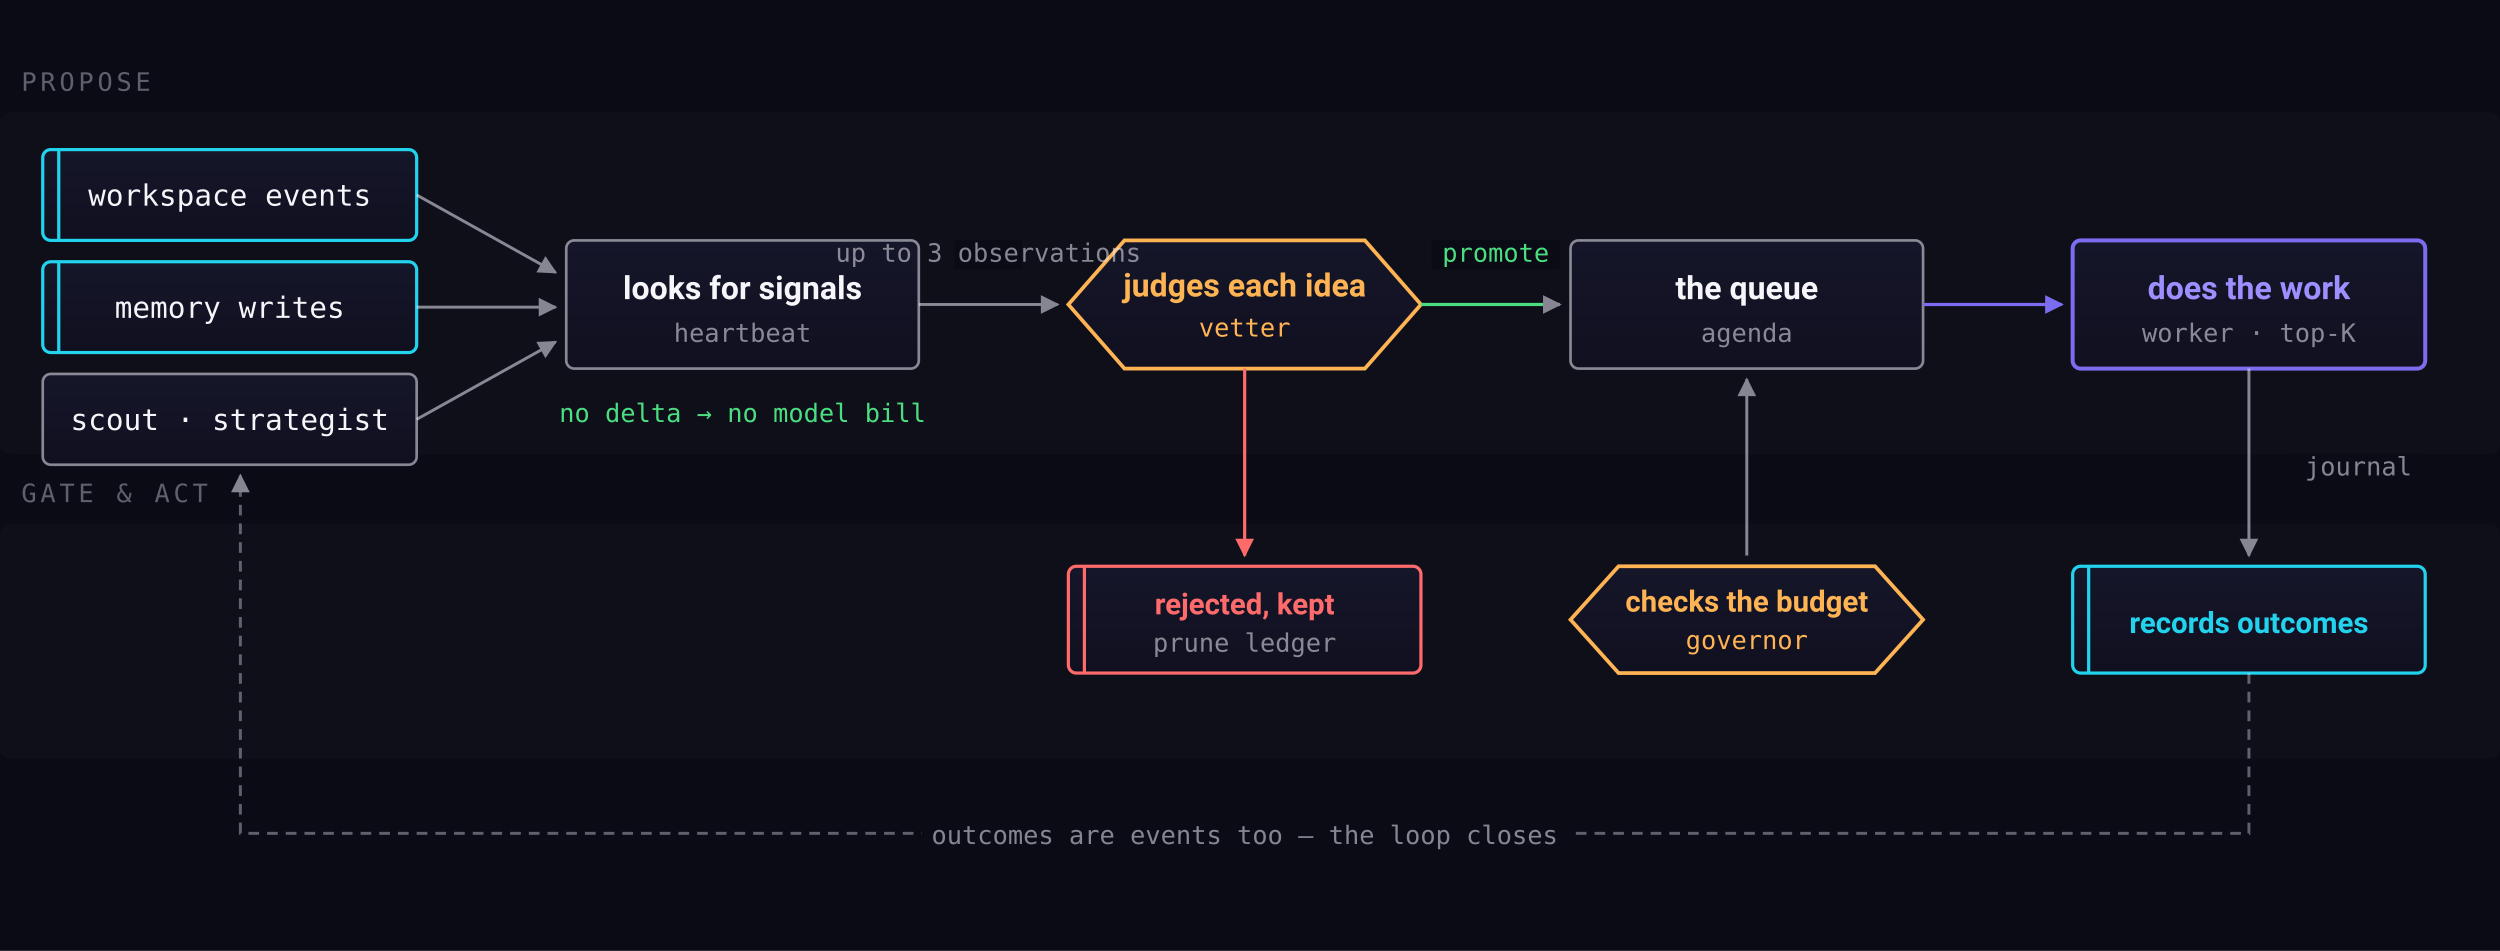
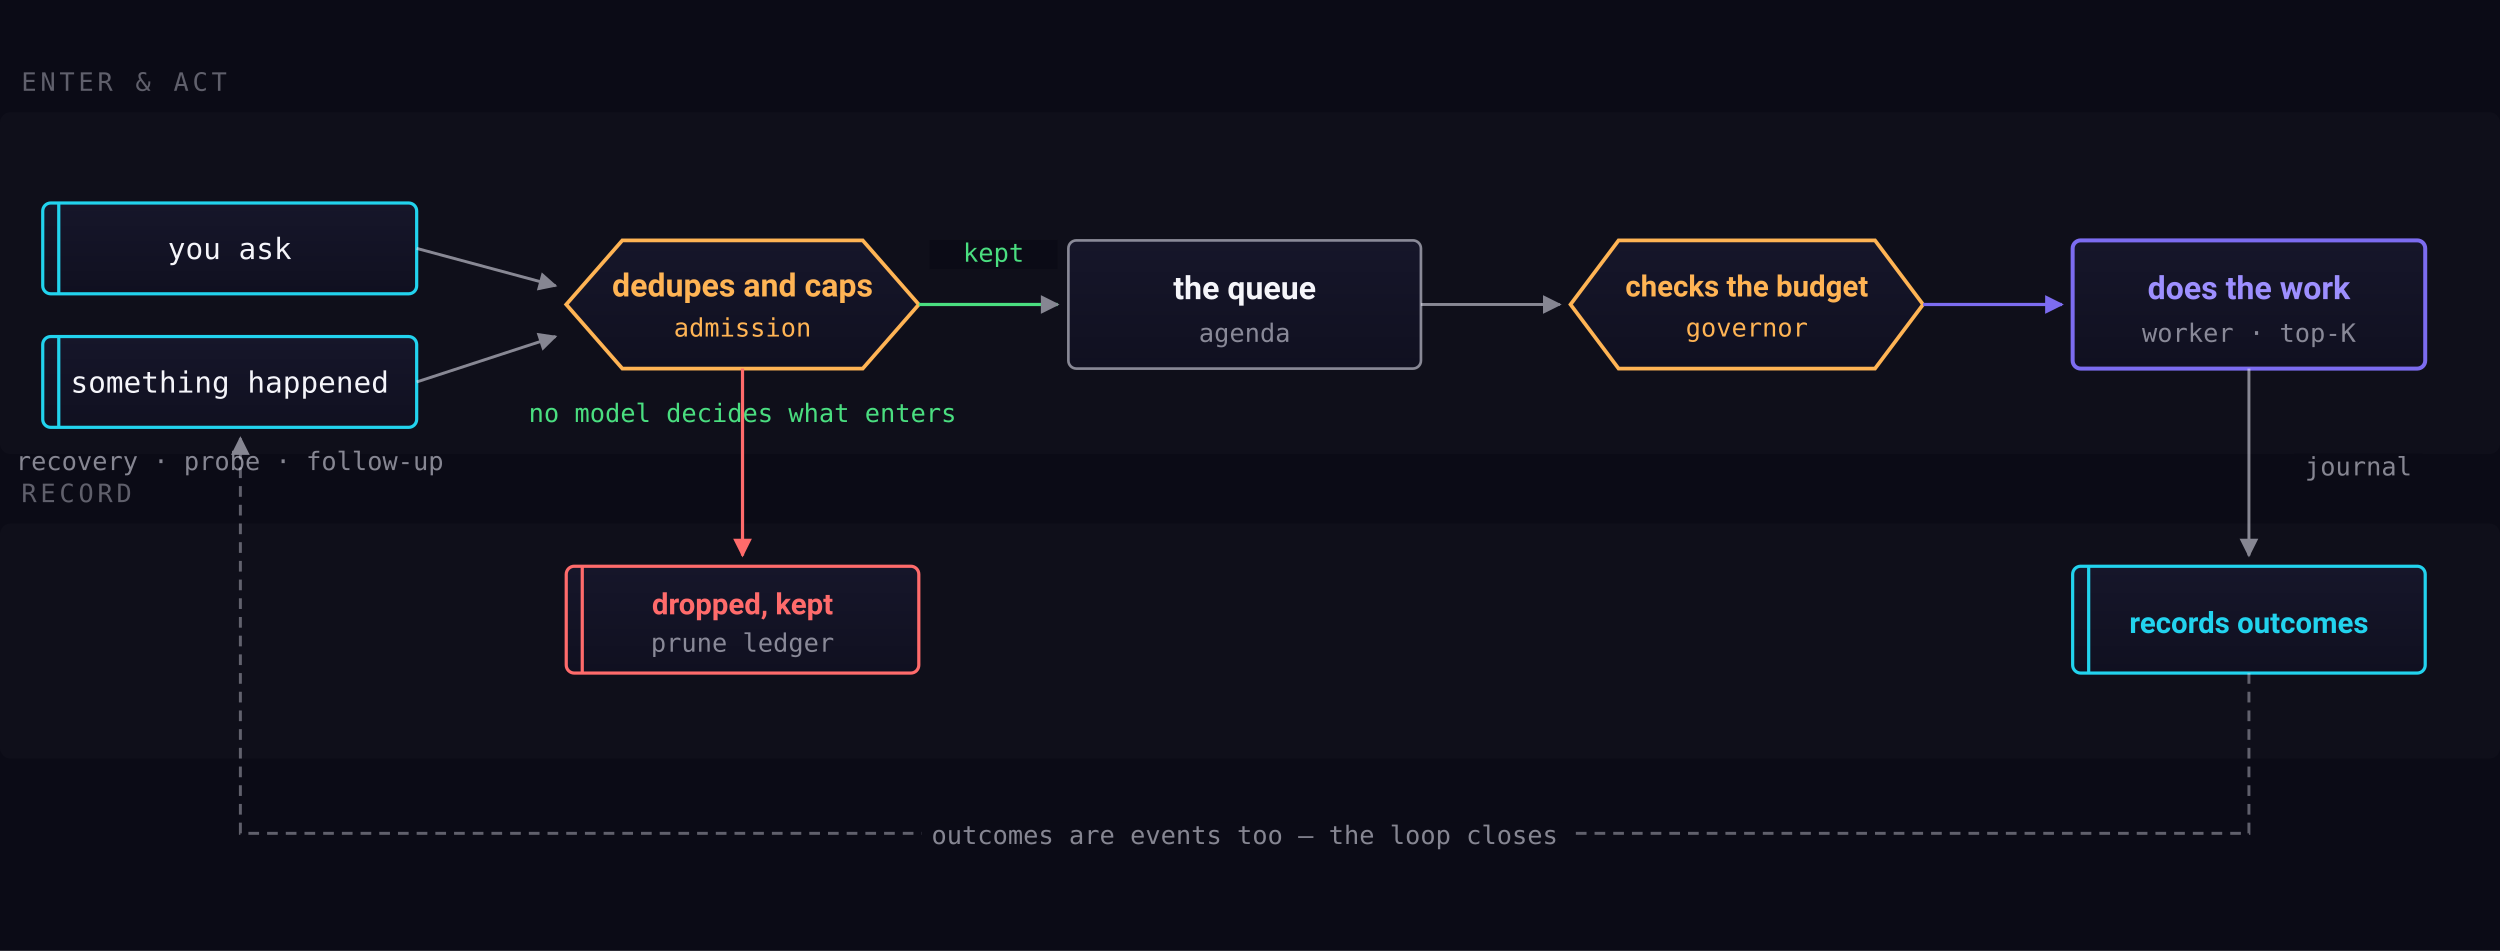
- <svg xmlns="http://www.w3.org/2000/svg" width="936" height="356" viewBox="0 0 936 356" role="img" aria-label="Autonomy: workspace events, memory writes and the scout feed the heartbeat, which proposes unvetted candidates; the vetter promotes, rejects or merges them; survivors are scored on the agenda, cleared by the governor, dispatched to a worker, and recorded in the journal, whose outcomes become events again.">
+ <svg xmlns="http://www.w3.org/2000/svg" width="936" height="356" viewBox="0 0 936 356" role="img" aria-label="Autonomy: what you ask for and what the runtime reports enter one queue; the admission gate drops duplicates and over-cap drafts into the prune ledger; survivors are scored on the agenda, cleared by the governor, dispatched to a worker, and recorded in the journal, whose outcomes become events again.">
  <rect x="0" y="0" width="936" height="356" fill="#0b0b16" />
  <defs>
    <marker id="n-arw" viewBox="0 0 10 10" refX="9" refY="5" markerWidth="7" markerHeight="7" markerUnits="userSpaceOnUse" orient="auto-start-reverse">
      <path d="M0 0 L10 5 L0 10 z" fill="#868692" />
    </marker>
    <marker id="n-arw-r" viewBox="0 0 10 10" refX="9" refY="5" markerWidth="7" markerHeight="7" markerUnits="userSpaceOnUse" orient="auto-start-reverse">
      <path d="M0 0 L10 5 L0 10 z" fill="#ff6b6b" />
    </marker>
    <marker id="n-arw-v" viewBox="0 0 10 10" refX="9" refY="5" markerWidth="7" markerHeight="7" markerUnits="userSpaceOnUse" orient="auto-start-reverse">
      <path d="M0 0 L10 5 L0 10 z" fill="#7c6cf0" />
    </marker>
    <linearGradient id="n-node" x1="0" y1="0" x2="0" y2="1">
      <stop offset="0%" stop-color="#16162a" />
      <stop offset="100%" stop-color="#101020" />
    </linearGradient>
  </defs>
  <rect x="0" y="42" width="936" height="128" rx="4" fill="rgba(255,255,255,0.016)" />
  <rect x="0" y="196" width="936" height="88" rx="4" fill="rgba(255,255,255,0.016)" />
  <g font-family="JetBrains Mono, ui-monospace, monospace" font-size="9.5" letter-spacing="1.4" fill="rgba(234,234,248,0.38)">
-     <text x="8" y="34">PROPOSE</text>
-     <text x="8" y="188">GATE &amp; ACT</text>
+     <text x="8" y="34">ENTER &amp; ACT</text>
+     <text x="8" y="188">RECORD</text>
  </g>
  <g stroke="#22d3ee" stroke-width="1.2" fill="url(#n-node)">
-     <rect x="16" y="56" width="140" height="34" rx="3" />
-     <rect x="16" y="98" width="140" height="34" rx="3" />
+     <rect x="16" y="76" width="140" height="34" rx="3" />
+     <rect x="16" y="126" width="140" height="34" rx="3" />
  </g>
-   <line x1="22" y1="56" x2="22" y2="90" stroke="#22d3ee" stroke-width="1.2" />
-   <line x1="22" y1="98" x2="22" y2="132" stroke="#22d3ee" stroke-width="1.2" />
-   <rect x="16" y="140" width="140" height="34" rx="3" fill="url(#n-node)" stroke="rgba(234,234,248,0.55)" />
+   <line x1="22" y1="76" x2="22" y2="110" stroke="#22d3ee" stroke-width="1.2" />
+   <line x1="22" y1="126" x2="22" y2="160" stroke="#22d3ee" stroke-width="1.2" />
  <g font-family="JetBrains Mono, ui-monospace, monospace" font-size="11" fill="#f5f5fa" text-anchor="middle">
-     <text x="86" y="77">workspace events</text>
-     <text x="86" y="119">memory writes</text>
-     <text x="86" y="161">scout · strategist</text>
+     <text x="86" y="97">you ask</text>
+     <text x="86" y="147">something happened</text>
  </g>
-   <rect x="212" y="90" width="132" height="48" rx="3" fill="url(#n-node)" stroke="rgba(234,234,248,0.55)" />
-   <text x="278" y="112" font-family="system-ui, -apple-system, Segoe UI, Roboto, Helvetica, Arial, sans-serif" font-size="12" font-weight="600" fill="#f5f5fa" text-anchor="middle">looks for signals</text>
-   <text x="278" y="128" font-family="JetBrains Mono, ui-monospace, monospace" font-size="9.5" fill="rgba(234,234,248,0.55)" text-anchor="middle">heartbeat</text>
+   <text x="86" y="176" font-family="JetBrains Mono, ui-monospace, monospace" font-size="9.5" fill="rgba(234,234,248,0.55)" text-anchor="middle">recovery · probe · follow-up</text>
+   <polygon points="212,114 233,90 323,90 344,114 323,138 233,138" fill="url(#n-node)" stroke="#ffb454" stroke-width="1.4" />
+   <text x="278" y="111" font-family="system-ui, -apple-system, Segoe UI, Roboto, Helvetica, Arial, sans-serif" font-size="12" font-weight="600" fill="#ffb454" text-anchor="middle">dedupes and caps</text>
+   <text x="278" y="126" font-family="JetBrains Mono, ui-monospace, monospace" font-size="9.5" fill="#ffb454" text-anchor="middle">admission</text>
  <g stroke="rgba(234,234,248,0.55)" stroke-width="1.1" marker-end="url(#n-arw)">
-     <line x1="156" y1="73" x2="208" y2="102" />
-     <line x1="156" y1="115" x2="208" y2="115" />
-     <line x1="156" y1="157" x2="208" y2="128" />
+     <line x1="156" y1="93" x2="208" y2="107" />
+     <line x1="156" y1="143" x2="208" y2="126" />
  </g>
-   <text x="278" y="158" font-family="JetBrains Mono, ui-monospace, monospace" font-size="9.5" fill="#4ade80" text-anchor="middle">no delta → no model bill</text>
-   <polygon points="400,114 421,90 511,90 532,114 511,138 421,138" fill="url(#n-node)" stroke="#ffb454" stroke-width="1.4" />
-   <text x="466" y="111" font-family="system-ui, -apple-system, Segoe UI, Roboto, Helvetica, Arial, sans-serif" font-size="12" font-weight="600" fill="#ffb454" text-anchor="middle">judges each idea</text>
-   <text x="466" y="126" font-family="JetBrains Mono, ui-monospace, monospace" font-size="9.5" fill="#ffb454" text-anchor="middle">vetter</text>
-   <line x1="344" y1="114" x2="396" y2="114" stroke="rgba(234,234,248,0.55)" stroke-width="1.1" marker-end="url(#n-arw)" />
-   <rect x="357.4" y="89.8" width="25.1" height="11.0" fill="#0b0b16" />
-   <text x="370" y="98" font-family="JetBrains Mono, ui-monospace, monospace" font-size="9.5" fill="rgba(234,234,248,0.55)" text-anchor="middle">up to 3 observations</text>
-   <rect x="400" y="212" width="132" height="40" rx="3" fill="url(#n-node)" stroke="#ff6b6b" stroke-width="1.2" />
-   <line x1="406" y1="212" x2="406" y2="252" stroke="#ff6b6b" stroke-width="1.2" />
-   <text x="466" y="230" font-family="system-ui, -apple-system, Segoe UI, Roboto, Helvetica, Arial, sans-serif" font-size="11" font-weight="600" fill="#ff6b6b" text-anchor="middle">rejected, kept</text>
-   <text x="466" y="244" font-family="JetBrains Mono, ui-monospace, monospace" font-size="9.5" fill="rgba(234,234,248,0.55)" text-anchor="middle">prune ledger</text>
-   <line x1="466" y1="138" x2="466" y2="208" stroke="#ff6b6b" stroke-width="1.2" marker-end="url(#n-arw-r)" />
-   <rect x="588" y="90" width="132" height="48" rx="3" fill="url(#n-node)" stroke="rgba(234,234,248,0.55)" />
-   <text x="654" y="112" font-family="system-ui, -apple-system, Segoe UI, Roboto, Helvetica, Arial, sans-serif" font-size="12" font-weight="600" fill="#f5f5fa" text-anchor="middle">the queue</text>
-   <text x="654" y="128" font-family="JetBrains Mono, ui-monospace, monospace" font-size="9.5" fill="rgba(234,234,248,0.55)" text-anchor="middle">agenda</text>
-   <line x1="532" y1="114" x2="584" y2="114" stroke="#4ade80" stroke-width="1.2" marker-end="url(#n-arw)" />
-   <rect x="536.0" y="89.8" width="48.0" height="11.0" fill="#0b0b16" />
-   <text x="560" y="98" font-family="JetBrains Mono, ui-monospace, monospace" font-size="9.5" fill="#4ade80" text-anchor="middle">promote</text>
-   <polygon points="588,232 606,212 702,212 720,232 702,252 606,252" fill="url(#n-node)" stroke="#ffb454" stroke-width="1.4" />
-   <text x="654" y="229" font-family="system-ui, -apple-system, Segoe UI, Roboto, Helvetica, Arial, sans-serif" font-size="11" font-weight="600" fill="#ffb454" text-anchor="middle">checks the budget</text>
-   <text x="654" y="243" font-family="JetBrains Mono, ui-monospace, monospace" font-size="9.5" fill="#ffb454" text-anchor="middle">governor</text>
-   <line x1="654" y1="208" x2="654" y2="142" stroke="rgba(234,234,248,0.55)" stroke-width="1.1" marker-end="url(#n-arw)" />
+   <text x="278" y="158" font-family="JetBrains Mono, ui-monospace, monospace" font-size="9.5" fill="#4ade80" text-anchor="middle">no model decides what enters</text>
+   <rect x="212" y="212" width="132" height="40" rx="3" fill="url(#n-node)" stroke="#ff6b6b" stroke-width="1.2" />
+   <line x1="218" y1="212" x2="218" y2="252" stroke="#ff6b6b" stroke-width="1.2" />
+   <text x="278" y="230" font-family="system-ui, -apple-system, Segoe UI, Roboto, Helvetica, Arial, sans-serif" font-size="11" font-weight="600" fill="#ff6b6b" text-anchor="middle">dropped, kept</text>
+   <text x="278" y="244" font-family="JetBrains Mono, ui-monospace, monospace" font-size="9.5" fill="rgba(234,234,248,0.55)" text-anchor="middle">prune ledger</text>
+   <line x1="278" y1="138" x2="278" y2="208" stroke="#ff6b6b" stroke-width="1.2" marker-end="url(#n-arw-r)" />
+   <rect x="400" y="90" width="132" height="48" rx="3" fill="url(#n-node)" stroke="rgba(234,234,248,0.55)" />
+   <text x="466" y="112" font-family="system-ui, -apple-system, Segoe UI, Roboto, Helvetica, Arial, sans-serif" font-size="12" font-weight="600" fill="#f5f5fa" text-anchor="middle">the queue</text>
+   <text x="466" y="128" font-family="JetBrains Mono, ui-monospace, monospace" font-size="9.5" fill="rgba(234,234,248,0.55)" text-anchor="middle">agenda</text>
+   <line x1="344" y1="114" x2="396" y2="114" stroke="#4ade80" stroke-width="1.2" marker-end="url(#n-arw)" />
+   <rect x="348.0" y="89.8" width="48.0" height="11.0" fill="#0b0b16" />
+   <text x="372" y="98" font-family="JetBrains Mono, ui-monospace, monospace" font-size="9.5" fill="#4ade80" text-anchor="middle">kept</text>
+   <polygon points="588,114 606,90 702,90 720,114 702,138 606,138" fill="url(#n-node)" stroke="#ffb454" stroke-width="1.4" />
+   <text x="654" y="111" font-family="system-ui, -apple-system, Segoe UI, Roboto, Helvetica, Arial, sans-serif" font-size="11" font-weight="600" fill="#ffb454" text-anchor="middle">checks the budget</text>
+   <text x="654" y="126" font-family="JetBrains Mono, ui-monospace, monospace" font-size="9.5" fill="#ffb454" text-anchor="middle">governor</text>
+   <line x1="532" y1="114" x2="584" y2="114" stroke="rgba(234,234,248,0.55)" stroke-width="1.1" marker-end="url(#n-arw)" />
  <rect x="776" y="90" width="132" height="48" rx="3" fill="url(#n-node)" stroke="#7c6cf0" stroke-width="1.5" />
  <text x="842" y="112" font-family="system-ui, -apple-system, Segoe UI, Roboto, Helvetica, Arial, sans-serif" font-size="12" font-weight="600" fill="#9d8fff" text-anchor="middle">does the work</text>
  <text x="842" y="128" font-family="JetBrains Mono, ui-monospace, monospace" font-size="9.5" fill="rgba(234,234,248,0.55)" text-anchor="middle">worker · top-K</text>
  <line x1="720" y1="114" x2="772" y2="114" stroke="#7c6cf0" stroke-width="1.2" marker-end="url(#n-arw-v)" />
  <rect x="776" y="212" width="132" height="40" rx="3" fill="url(#n-node)" stroke="#22d3ee" stroke-width="1.2" />
  <line x1="782" y1="212" x2="782" y2="252" stroke="#22d3ee" stroke-width="1.2" />
  <text x="842" y="237" font-family="system-ui, -apple-system, Segoe UI, Roboto, Helvetica, Arial, sans-serif" font-size="11" font-weight="600" fill="#22d3ee" text-anchor="middle">records outcomes</text>
  <line x1="842" y1="138" x2="842" y2="208" stroke="rgba(234,234,248,0.55)" stroke-width="1.1" marker-end="url(#n-arw)" />
  <rect x="859.0" y="169.8" width="48.0" height="11.0" fill="#0b0b16" />
  <text x="883" y="178" font-family="JetBrains Mono, ui-monospace, monospace" font-size="9.5" fill="rgba(234,234,248,0.55)" text-anchor="middle">journal</text>
-   <path d="M842 252 L842 312 L90 312 L90 178" fill="none" stroke="rgba(234,234,248,0.38)" stroke-width="1.1" stroke-dasharray="4 3" marker-end="url(#n-arw)" />
+   <path d="M842 252 L842 312 L90 312 L90 164" fill="none" stroke="rgba(234,234,248,0.38)" stroke-width="1.1" stroke-dasharray="4 3" marker-end="url(#n-arw)" />
  <rect x="345.0" y="307.8" width="242.1" height="11.0" fill="#0b0b16" />
  <text x="466" y="316" font-family="JetBrains Mono, ui-monospace, monospace" font-size="9.5" fill="rgba(234,234,248,0.55)" text-anchor="middle">outcomes are events too — the loop closes</text>
</svg>
